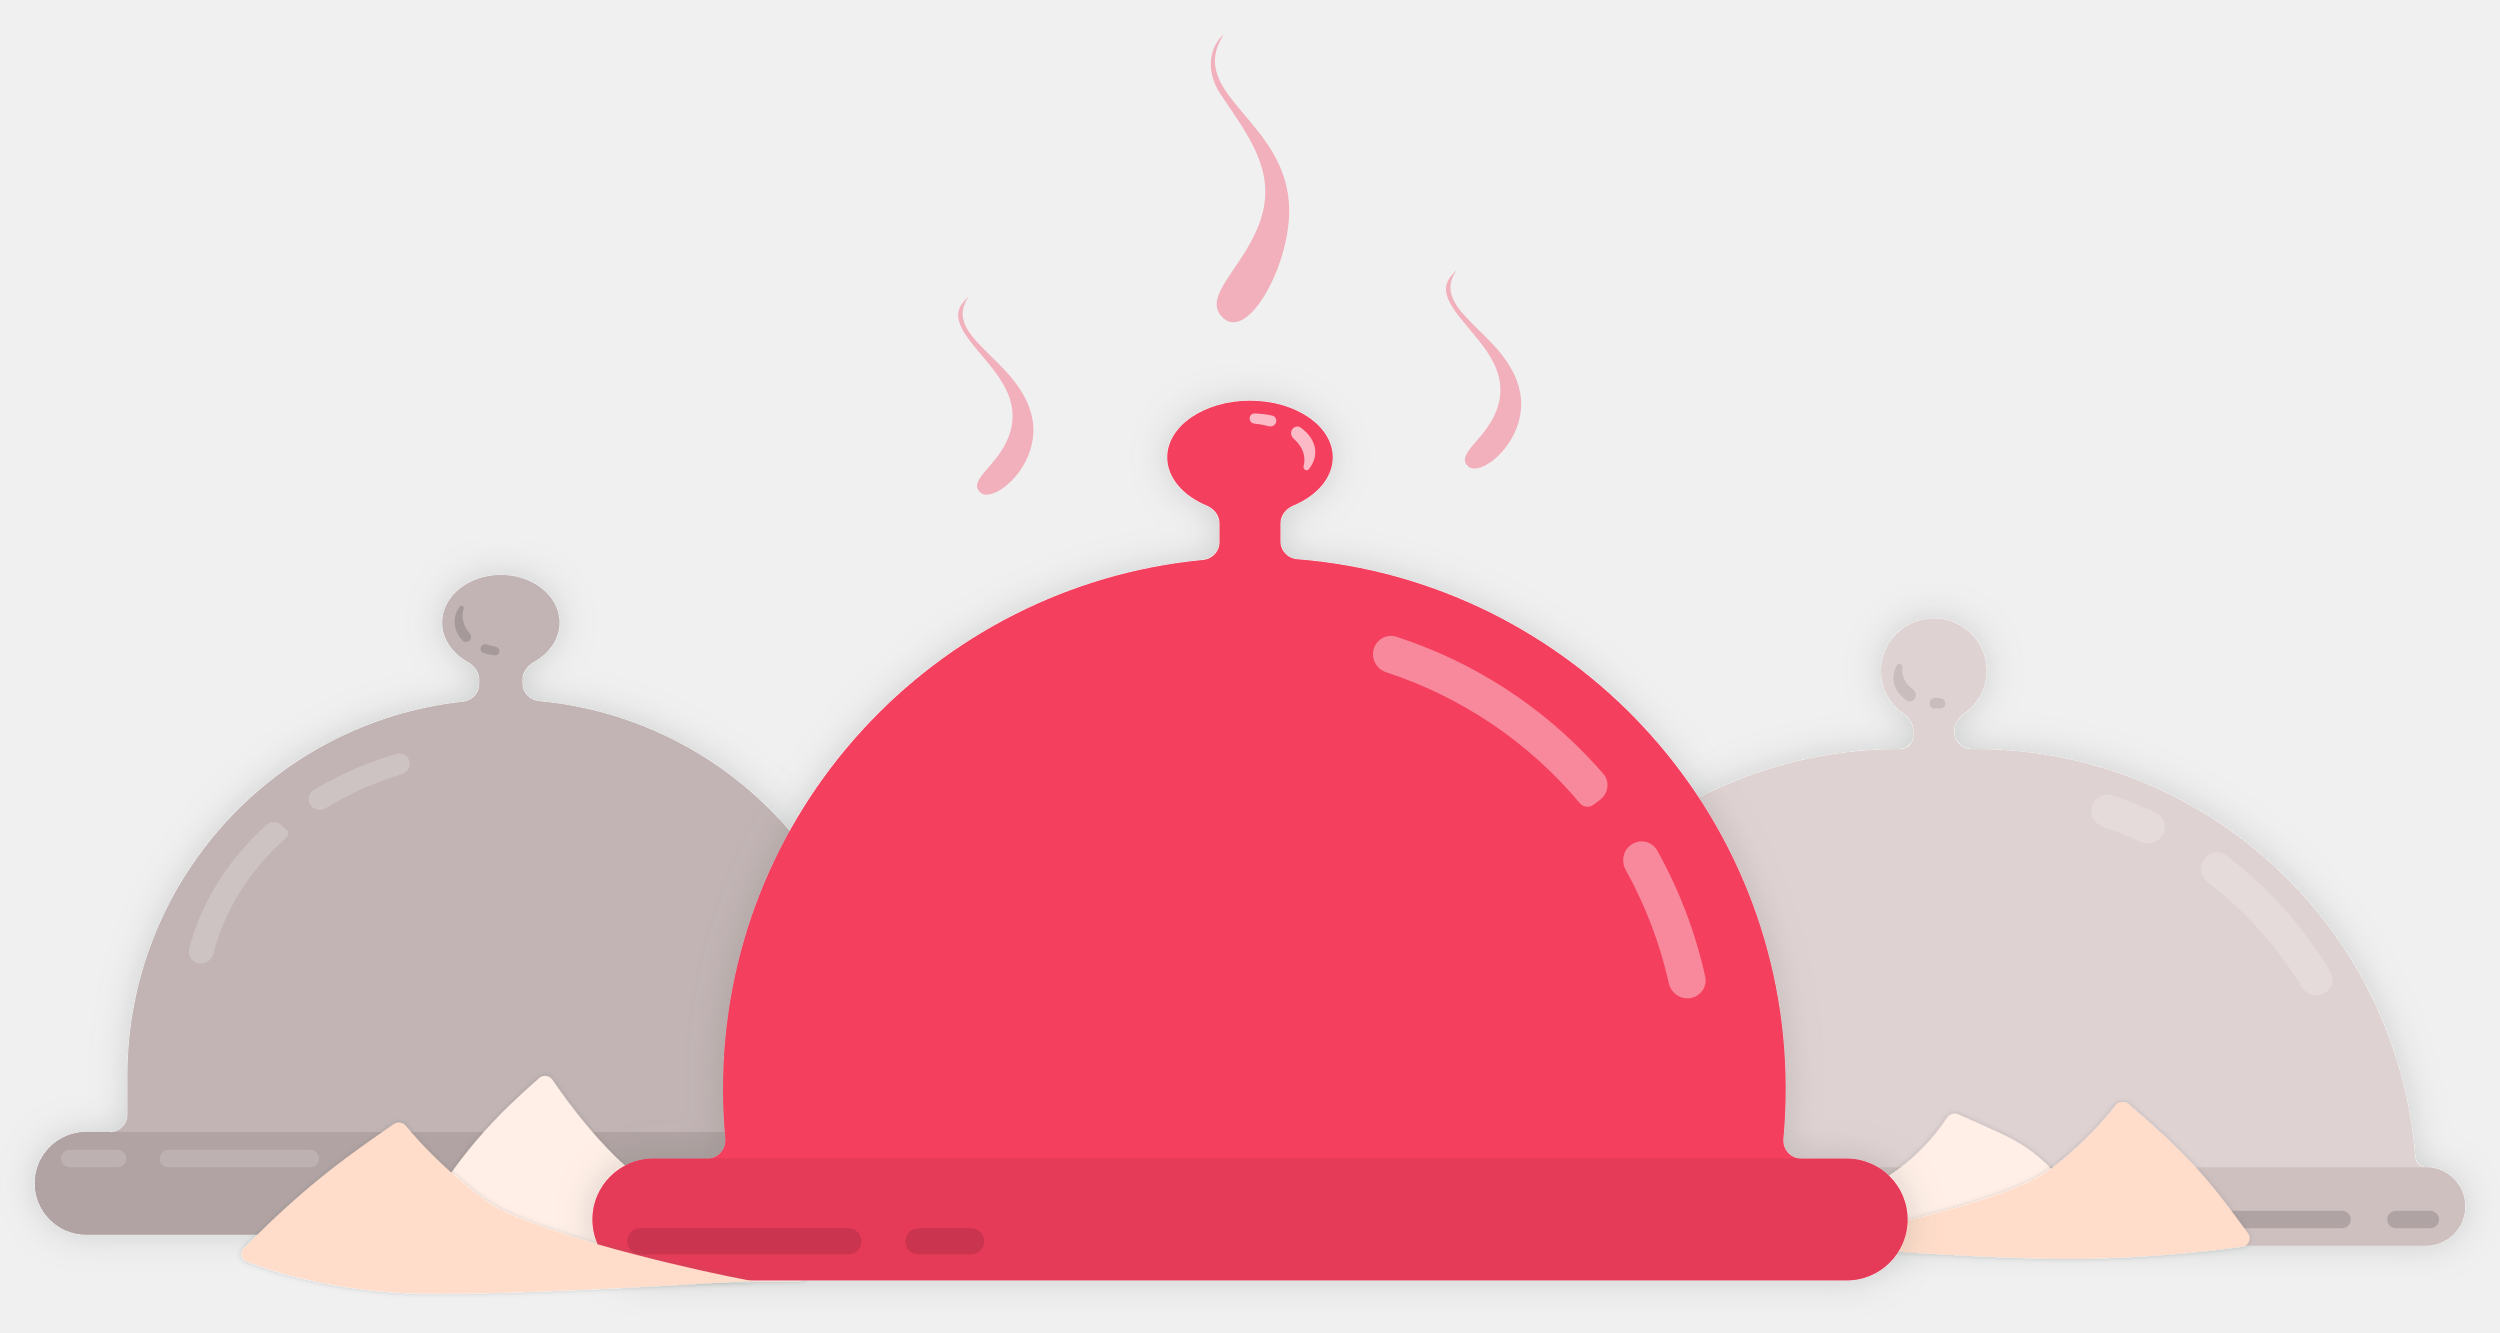
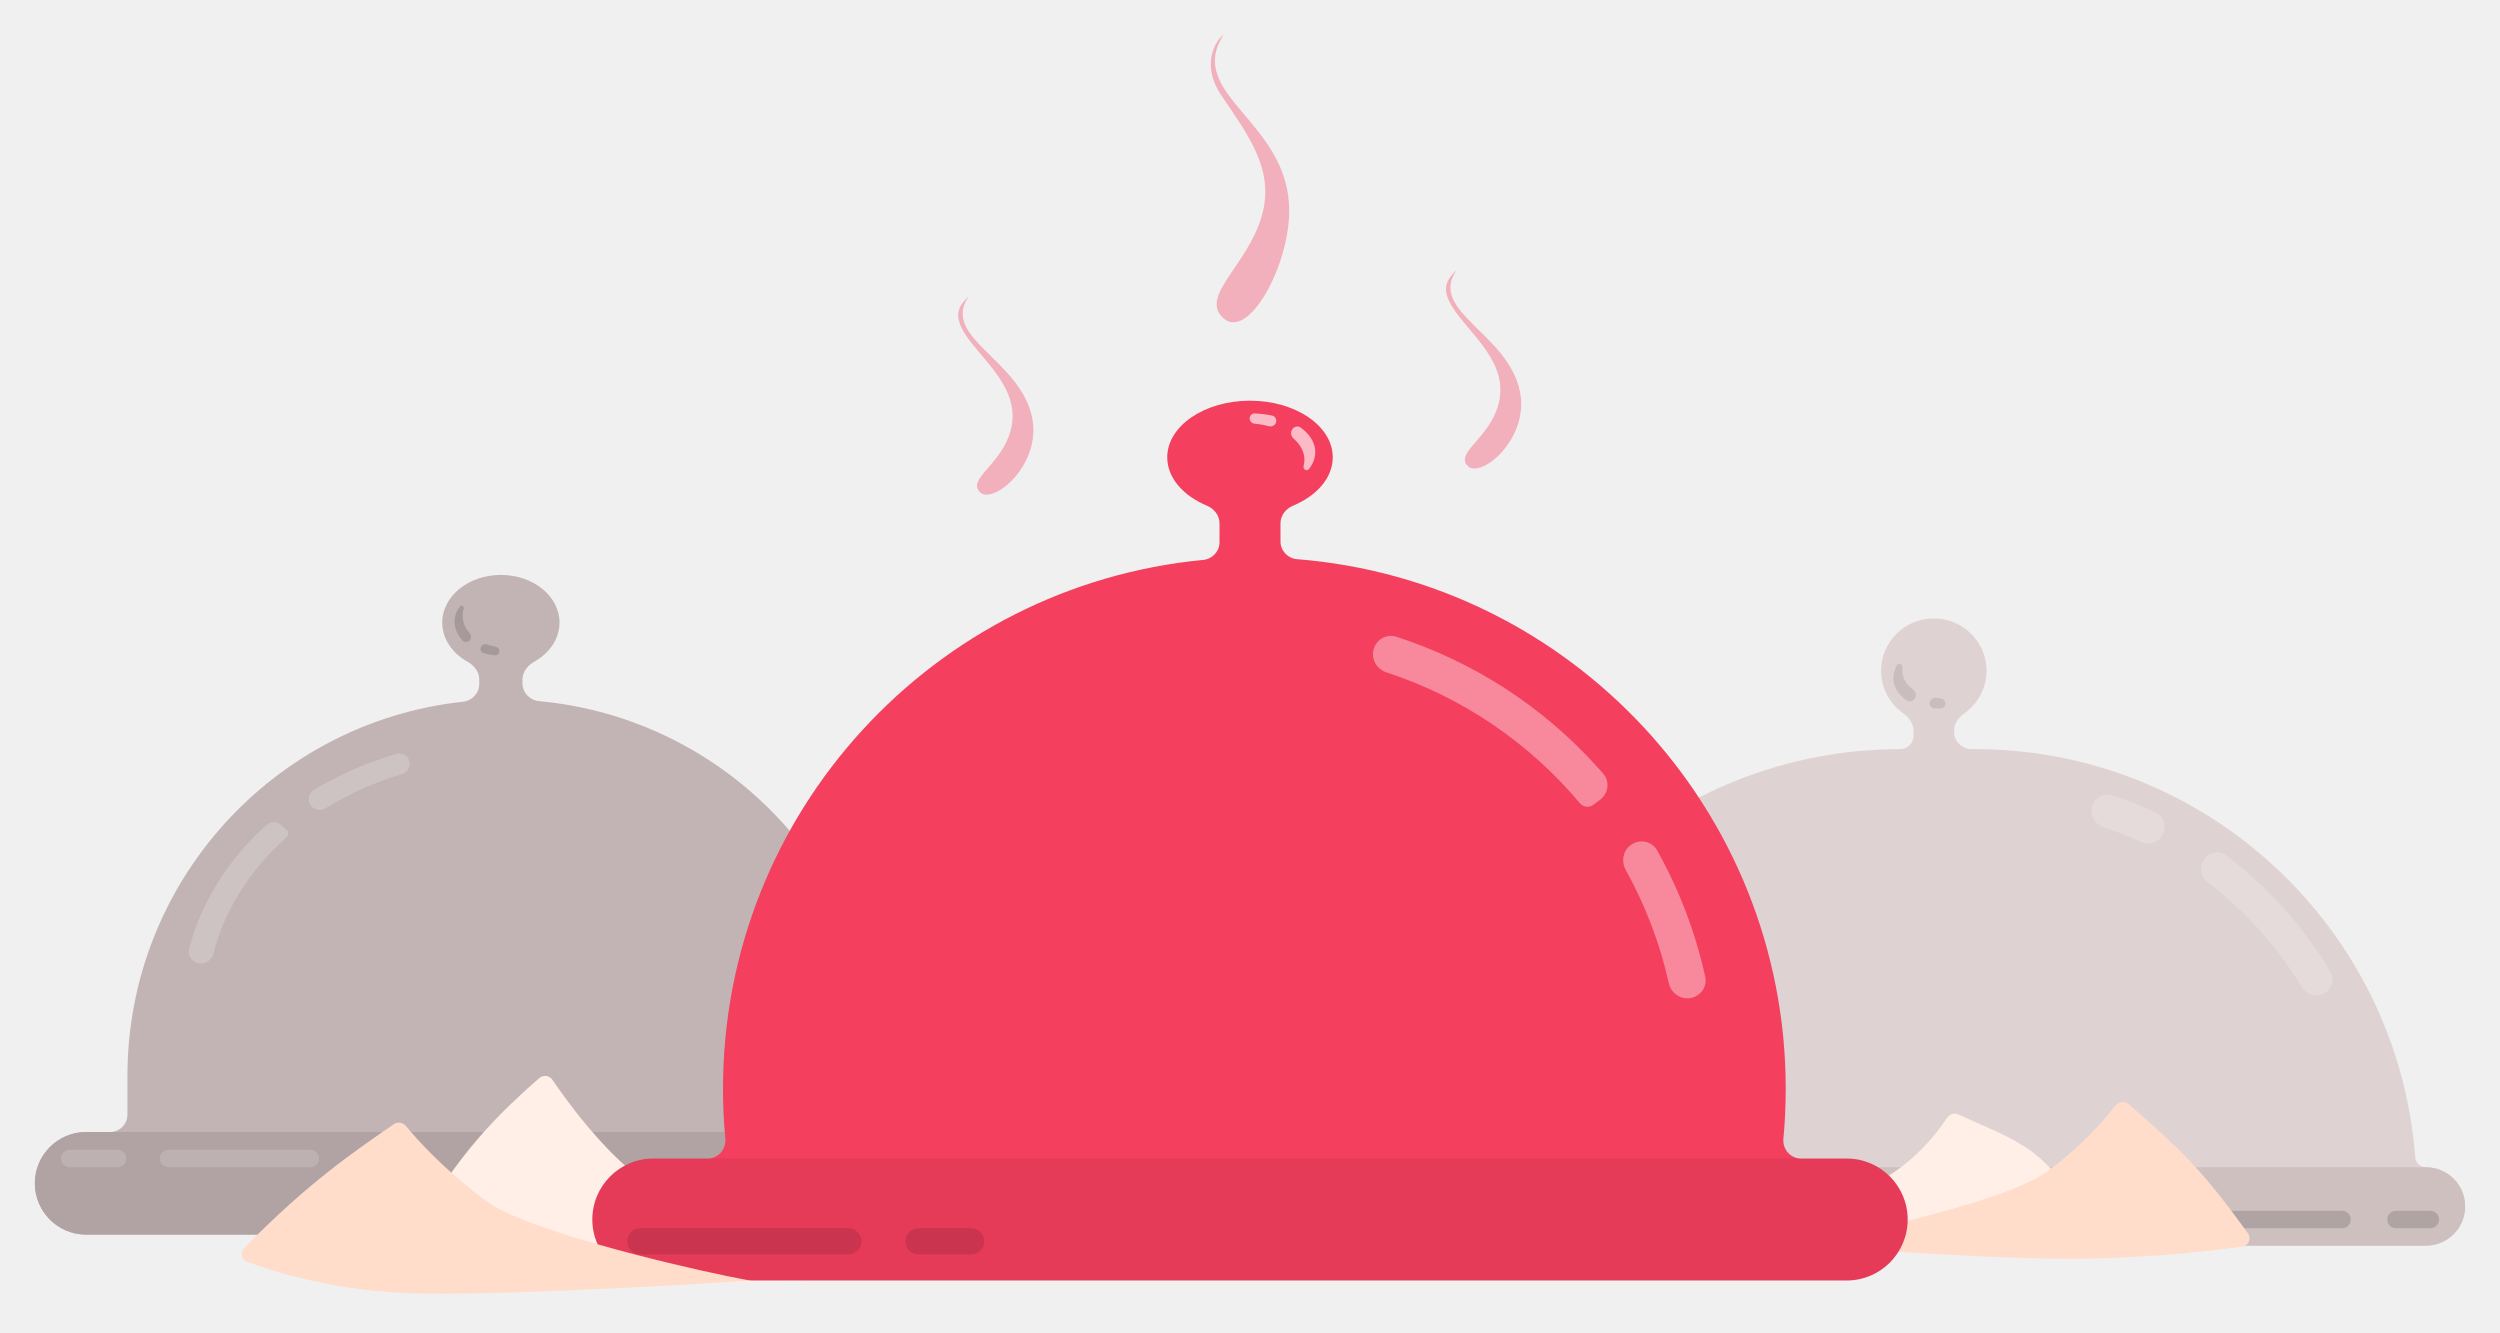
<svg xmlns="http://www.w3.org/2000/svg" width="287" height="153" viewBox="0 0 287 153" fill="none">
-   <g filter="url(#filter0_d_1910_19799)">
-     <path d="M59.98 78.013C59.98 77.145 60.557 76.401 61.314 75.977C63.077 74.991 64.232 73.34 64.232 71.47C64.232 68.449 61.218 66 57.5 66C53.782 66 50.768 68.449 50.768 71.47C50.768 73.34 51.923 74.991 53.685 75.977C54.443 76.401 55.02 77.145 55.02 78.013V78.522C55.02 79.577 54.199 80.445 53.151 80.558C31.491 82.902 14.629 101.247 14.629 123.531V127.954C14.629 129.059 13.733 129.954 12.629 129.954H9.891C6.637 129.954 4 132.591 4 135.845C4 139.098 6.637 141.735 9.89 141.735H105.109C108.363 141.735 111 139.098 111 135.845C111 132.591 108.363 129.954 105.109 129.954H103.079C101.975 129.954 101.079 129.059 101.079 127.954V123.531C101.079 101.016 83.866 82.522 61.882 80.491C60.819 80.392 59.98 79.518 59.98 78.451V78.013Z" fill="#C2B4B4" />
-     <path d="M4 135.845C4 132.591 6.637 129.954 9.891 129.954H105.109C108.363 129.954 111 132.591 111 135.845C111 139.098 108.363 141.735 105.109 141.735H9.89C6.637 141.735 4 139.098 4 135.845Z" fill="#B1A3A3" />
-     <path d="M14.507 133C14.507 132.448 14.059 132 13.507 132H8C7.448 132 7 132.448 7 133C7 133.552 7.448 134 8 134H13.507C14.059 134 14.507 133.552 14.507 133Z" fill="white" fill-opacity="0.15" />
-     <path d="M18.331 133C18.331 133.552 18.778 134 19.331 134H35.636C36.188 134 36.636 133.552 36.636 133C36.636 132.448 36.188 132 35.636 132H19.331C18.778 132 18.331 132.448 18.331 133Z" fill="white" fill-opacity="0.15" />
-     <path d="M52.798 69.622C52.866 69.531 52.988 69.504 53.092 69.549C53.219 69.605 53.276 69.752 53.234 69.885C53.167 70.095 53.127 70.31 53.113 70.528C53.074 71.156 53.263 71.785 53.66 72.351C53.73 72.451 53.806 72.549 53.888 72.644C54.055 72.835 54.119 73.102 54.026 73.338C53.877 73.714 53.408 73.848 53.129 73.555C53.024 73.445 52.927 73.332 52.838 73.214C52.396 72.63 52.17 71.978 52.184 71.322C52.196 70.724 52.407 70.141 52.798 69.622Z" fill="black" fill-opacity="0.15" />
-     <path d="M55.202 74.293C55.095 74.564 55.227 74.874 55.506 74.96C55.925 75.09 56.365 75.181 56.815 75.232C57.087 75.263 57.32 75.05 57.333 74.776C57.346 74.514 57.153 74.289 56.894 74.241C56.563 74.18 56.241 74.094 55.932 73.984C55.644 73.88 55.315 74.009 55.202 74.293Z" fill="black" fill-opacity="0.15" />
-     <path d="M22.914 110.592C22.09 110.497 21.517 109.719 21.724 108.915C23.001 103.945 25.793 99.293 29.845 95.407C30.095 95.167 30.35 94.931 30.608 94.698C31.078 94.275 31.787 94.281 32.266 94.693L32.899 95.238C33.166 95.468 33.164 95.88 32.901 96.114C28.658 99.874 25.767 104.498 24.514 109.454C24.331 110.177 23.654 110.677 22.914 110.592Z" fill="white" fill-opacity="0.2" />
-     <path d="M35.871 92.671C36.298 93.038 36.915 93.076 37.394 92.779C40.068 91.124 43.019 89.805 46.148 88.866C46.823 88.663 47.203 87.938 46.962 87.275C46.75 86.694 46.129 86.368 45.534 86.541C42.125 87.535 38.917 88.939 36.013 90.698C35.3 91.129 35.239 92.126 35.871 92.671Z" fill="white" fill-opacity="0.2" />
-   </g>
-   <g filter="url(#filter1_d_1910_19799)">
-     <path d="M91.68 147.098C92.754 147.079 93.047 145.586 92.068 145.145C86.763 142.757 77.859 138.553 73.788 135.5C69.06 131.954 64.952 126.233 63.424 123.968C63.082 123.461 62.37 123.36 61.909 123.763C55.472 129.4 51.897 133.674 46.866 142.48C46.561 143.014 46.809 143.688 47.393 143.874C49.962 144.695 56.808 146.61 65.788 147C73.757 147.346 85.326 147.213 91.68 147.098Z" fill="#FFEFE7" />
-   </g>
-   <g filter="url(#filter2_d_1910_19799)">
-     <path d="M224.328 83.878C224.328 83.068 224.836 82.363 225.498 81.897C227.044 80.81 228.053 79.022 228.053 77C228.053 73.686 225.343 71 222 71C218.657 71 215.947 73.686 215.947 77C215.947 79.022 216.956 80.81 218.502 81.897C219.164 82.363 219.672 83.068 219.672 83.878V84.484C219.672 85.321 218.993 86 218.156 86C191.696 86 169.967 106.255 167.629 132.106C167.533 133.165 166.66 134 165.596 134H165.5C163.015 134 161 136.015 161 138.5C161 140.985 163.015 143 165.5 143H278.5C280.985 143 283 140.985 283 138.5C283 136.015 280.985 134 278.5 134C277.849 134 277.314 133.488 277.265 132.839C275.275 106.639 253.386 86 226.677 86H226.328C225.224 86 224.328 85.105 224.328 84V83.878Z" fill="#DFD2D2" />
-     <path d="M161 138.5C161 136.015 163.015 134 165.5 134H278.5C280.985 134 283 136.015 283 138.5C283 140.985 280.985 143 278.5 143H165.5C163.015 143 161 140.985 161 138.5Z" fill="#CFC0C0" />
-     <path d="M269.868 140C269.868 139.448 269.42 139 268.868 139H249C248.448 139 248 139.448 248 140C248 140.552 248.448 141 249 141H268.868C269.42 141 269.868 140.552 269.868 140Z" fill="black" fill-opacity="0.15" />
-     <path d="M274.058 140C274.058 140.552 274.506 141 275.058 141H279C279.552 141 280 140.552 280 140C280 139.448 279.552 139 279 139H275.058C274.506 139 274.058 139.448 274.058 140Z" fill="black" fill-opacity="0.15" />
-     <path d="M217.752 76.381C217.823 76.247 217.977 76.185 218.124 76.219C218.32 76.266 218.434 76.466 218.407 76.665C218.382 76.839 218.377 77.012 218.392 77.183C218.446 77.832 218.776 78.434 219.348 78.929C219.418 78.989 219.491 79.048 219.568 79.104C219.851 79.314 220.006 79.669 219.908 80.007C219.783 80.441 219.301 80.671 218.923 80.425C218.721 80.294 218.536 80.15 218.368 79.995C217.814 79.48 217.477 78.856 217.392 78.184C217.315 77.587 217.439 76.97 217.752 76.381Z" fill="black" fill-opacity="0.1" />
-     <path d="M221.538 80.57C221.431 80.938 221.677 81.316 222.06 81.329C222.309 81.338 222.561 81.335 222.813 81.319C223.128 81.3 223.351 81.017 223.32 80.703C223.291 80.409 223.046 80.185 222.751 80.162C222.59 80.149 222.431 80.132 222.274 80.111C221.949 80.067 221.629 80.255 221.538 80.57Z" fill="black" fill-opacity="0.1" />
-     <path d="M248.301 95.796C248.776 94.874 248.419 93.738 247.481 93.295C245.863 92.532 244.197 91.863 242.489 91.293C241.488 90.959 240.43 91.558 240.153 92.576C239.882 93.574 240.464 94.6 241.444 94.93C242.905 95.421 244.337 95.993 245.733 96.643C246.681 97.084 247.822 96.725 248.301 95.796Z" fill="white" fill-opacity="0.2" />
-     <path d="M252.89 98.87C252.457 99.71 252.714 100.736 253.466 101.307C254.332 101.965 255.175 102.658 255.994 103.385C259.233 106.264 262.016 109.617 264.261 113.323C264.801 114.214 265.952 114.539 266.854 114.017C267.727 113.512 268.04 112.401 267.522 111.535C264.396 106.311 260.338 101.803 255.608 98.22C254.702 97.533 253.411 97.86 252.89 98.87Z" fill="white" fill-opacity="0.2" />
-   </g>
-   <g filter="url(#filter3_d_1910_19799)">
-     <path d="M200.625 143.048C199.551 143.03 199.315 141.659 200.331 141.309C209.67 138.09 217.638 137.121 223.535 128.317C223.815 127.898 224.361 127.734 224.819 127.943C231.448 130.967 234.506 131.581 238.845 138.899C239.159 139.428 238.915 140.102 238.33 140.286C235.996 141.021 230.137 142.621 222.5 142.953C215.828 143.242 206.248 143.145 200.625 143.048Z" fill="#FFEFE7" />
-   </g>
-   <g filter="url(#filter4_d_1910_19799)">
-     <path d="M213.937 143.438C212.775 143.357 212.662 141.619 213.8 141.365C220.997 139.761 231.422 137.104 235 134.5C239.076 131.534 241.686 128.436 242.831 126.931C243.198 126.449 243.912 126.357 244.369 126.755C250.781 132.335 252.989 134.576 258.056 141.569C258.492 142.17 258.144 143.013 257.41 143.115C254.371 143.537 247.294 144.387 239 144.5C232.095 144.594 221.186 143.942 213.937 143.438Z" fill="#FFDDCA" />
-   </g>
-   <g filter="url(#filter5_d_1910_19799)">
-     <path d="M147 60.074C147 59.172 147.614 58.399 148.447 58.05C151.178 56.908 153 54.85 153 52.5C153 48.91 148.747 46 143.5 46C138.253 46 134 48.91 134 52.5C134 54.85 135.822 56.908 138.553 58.05C139.386 58.399 140 59.172 140 60.074V62.254C140 63.309 139.178 64.179 138.128 64.279C107.193 67.234 83 93.291 83 125C83 126.934 83.09 128.847 83.266 130.735C83.378 131.938 82.448 133 81.241 133H75C71.134 133 68 136.134 68 140C68 143.866 71.134 147 75 147H212C215.866 147 219 143.866 219 140C219 136.134 215.866 133 212 133H206.759C205.551 133 204.622 131.938 204.734 130.735C204.91 128.847 205 126.934 205 125C205 92.962 180.301 66.692 148.905 64.194C147.842 64.11 147 63.234 147 62.167V60.074Z" fill="#F43F5E" />
-     <rect x="68" y="133" width="151" height="14" rx="7" fill="black" fill-opacity="0.06" />
-     <path d="M98.903 142.5C98.903 141.672 98.232 141 97.403 141H73.5C72.672 141 72 141.672 72 142.5C72 143.328 72.672 144 73.5 144H97.403C98.232 144 98.903 143.328 98.903 142.5Z" fill="black" fill-opacity="0.12" />
-     <path d="M103.935 142.5C103.935 143.328 104.607 144 105.435 144H111.5C112.328 144 113 143.328 113 142.5C113 141.672 112.328 141 111.5 141H105.435C104.607 141 103.935 141.672 103.935 142.5Z" fill="black" fill-opacity="0.12" />
-     <path d="M146.473 48.537C146.612 48.183 146.415 47.784 146.043 47.706C145.398 47.571 144.724 47.489 144.039 47.463C143.714 47.451 143.454 47.718 143.457 48.042C143.46 48.354 143.707 48.608 144.017 48.638C144.583 48.692 145.135 48.791 145.661 48.931C145.993 49.019 146.347 48.857 146.473 48.537Z" fill="white" fill-opacity="0.64" />
-     <path d="M148.269 49.434C148.139 49.766 148.258 50.138 148.525 50.374C148.633 50.469 148.735 50.568 148.83 50.669C149.435 51.314 149.751 52.047 149.748 52.795C149.747 53.028 149.714 53.259 149.652 53.487C149.598 53.686 149.697 53.904 149.894 53.966C150.025 54.007 150.17 53.968 150.257 53.86C150.771 53.214 151.024 52.504 150.993 51.79C150.959 51.011 150.588 50.252 149.917 49.589C149.739 49.414 149.542 49.246 149.328 49.089C148.954 48.813 148.439 49.002 148.269 49.434Z" fill="white" fill-opacity="0.64" />
-     <path d="M157.695 74.529C158.01 73.401 159.181 72.738 160.296 73.098C169.087 75.939 176.996 81.033 183.225 87.888C183.503 88.194 183.777 88.503 184.047 88.814C184.833 89.72 184.653 91.093 183.692 91.81L182.906 92.397C182.427 92.753 181.753 92.666 181.37 92.209C175.489 85.193 167.781 80.006 159.153 77.185C158.04 76.822 157.38 75.656 157.695 74.529Z" fill="white" fill-opacity="0.38" />
-     <path d="M187.201 97.016C186.321 97.672 186.089 98.888 186.623 99.847C188.891 103.93 190.561 108.317 191.582 112.872C191.838 114.015 192.934 114.783 194.087 114.577C195.239 114.371 196.011 113.269 195.759 112.125C194.636 107.031 192.771 102.148 190.239 97.627C189.629 96.538 188.201 96.269 187.201 97.016Z" fill="white" fill-opacity="0.38" />
-   </g>
-   <g filter="url(#filter6_d_1910_19799)">
-     <path d="M86.307 147.013C86.445 147.004 86.569 147.055 86.431 147.043C86.169 147.019 85.431 146.899 83.5 146.5C76.339 145.022 60.28 141.118 56 138C51.052 134.395 47.857 130.794 46.602 129.264C46.258 128.844 45.646 128.748 45.2 129.058C40.607 132.248 35.494 135.67 28.012 143.278C27.529 143.769 27.681 144.576 28.322 144.822C31.195 145.925 38.635 148.366 48.5 148.5C60.615 148.665 83.949 147.167 86.307 147.013Z" fill="#FFDDCA" />
-   </g>
+   <path d="M59.98 78.013C59.98 77.145 60.557 76.401 61.314 75.977C63.077 74.991 64.232 73.34 64.232 71.47C64.232 68.449 61.218 66 57.5 66C53.782 66 50.768 68.449 50.768 71.47C50.768 73.34 51.923 74.991 53.685 75.977C54.443 76.401 55.02 77.145 55.02 78.013V78.522C55.02 79.577 54.199 80.445 53.151 80.558C31.491 82.902 14.629 101.247 14.629 123.531V127.954C14.629 129.059 13.733 129.954 12.629 129.954H9.891C6.637 129.954 4 132.591 4 135.845C4 139.098 6.637 141.735 9.89 141.735H105.109C108.363 141.735 111 139.098 111 135.845C111 132.591 108.363 129.954 105.109 129.954H103.079C101.975 129.954 101.079 129.059 101.079 127.954V123.531C101.079 101.016 83.866 82.522 61.882 80.491C60.819 80.392 59.98 79.518 59.98 78.451V78.013Z" fill="#C2B4B4" />
+   <path d="M4 135.845C4 132.591 6.637 129.954 9.891 129.954H105.109C108.363 129.954 111 132.591 111 135.845C111 139.098 108.363 141.735 105.109 141.735H9.89C6.637 141.735 4 139.098 4 135.845Z" fill="#B1A3A3" />
+   <path d="M14.507 133C14.507 132.448 14.059 132 13.507 132H8C7.448 132 7 132.448 7 133C7 133.552 7.448 134 8 134H13.507C14.059 134 14.507 133.552 14.507 133Z" fill="white" fill-opacity="0.15" />
+   <path d="M18.331 133C18.331 133.552 18.778 134 19.331 134H35.636C36.188 134 36.636 133.552 36.636 133C36.636 132.448 36.188 132 35.636 132H19.331C18.778 132 18.331 132.448 18.331 133Z" fill="white" fill-opacity="0.15" />
+   <path d="M52.798 69.622C52.866 69.531 52.988 69.504 53.092 69.549C53.219 69.605 53.276 69.752 53.234 69.885C53.167 70.095 53.127 70.31 53.113 70.528C53.074 71.156 53.263 71.785 53.66 72.351C53.73 72.451 53.806 72.549 53.888 72.644C54.055 72.835 54.119 73.102 54.026 73.338C53.877 73.714 53.408 73.848 53.129 73.555C53.024 73.445 52.927 73.332 52.838 73.214C52.396 72.63 52.17 71.978 52.184 71.322C52.196 70.724 52.407 70.141 52.798 69.622Z" fill="black" fill-opacity="0.15" />
+   <path d="M55.202 74.293C55.095 74.564 55.227 74.874 55.506 74.96C55.925 75.09 56.365 75.181 56.815 75.232C57.087 75.263 57.32 75.05 57.333 74.776C57.346 74.514 57.153 74.289 56.894 74.241C56.563 74.18 56.241 74.094 55.932 73.984C55.644 73.88 55.315 74.009 55.202 74.293Z" fill="black" fill-opacity="0.15" />
+   <path d="M22.914 110.592C22.09 110.497 21.517 109.719 21.724 108.915C23.001 103.945 25.793 99.293 29.845 95.407C30.095 95.167 30.35 94.931 30.608 94.698C31.078 94.275 31.787 94.281 32.266 94.693L32.899 95.238C33.166 95.468 33.164 95.88 32.901 96.114C28.658 99.874 25.767 104.498 24.514 109.454C24.331 110.177 23.654 110.677 22.914 110.592Z" fill="white" fill-opacity="0.2" />
+   <path d="M35.871 92.671C36.298 93.038 36.915 93.076 37.394 92.779C40.068 91.124 43.019 89.805 46.148 88.866C46.823 88.663 47.203 87.938 46.962 87.275C46.75 86.694 46.129 86.368 45.534 86.541C42.125 87.535 38.917 88.939 36.013 90.698C35.3 91.129 35.239 92.126 35.871 92.671Z" fill="white" fill-opacity="0.2" />
+   <path d="M91.68 147.098C92.754 147.079 93.047 145.586 92.068 145.145C86.763 142.757 77.859 138.553 73.788 135.5C69.06 131.954 64.952 126.233 63.424 123.968C63.082 123.461 62.37 123.36 61.909 123.763C55.472 129.4 51.897 133.674 46.866 142.48C46.561 143.014 46.809 143.688 47.393 143.874C49.962 144.695 56.808 146.61 65.788 147C73.757 147.346 85.326 147.213 91.68 147.098Z" fill="#FFEFE7" />
+   <path d="M224.328 83.878C224.328 83.068 224.836 82.363 225.498 81.897C227.044 80.81 228.053 79.022 228.053 77C228.053 73.686 225.343 71 222 71C218.657 71 215.947 73.686 215.947 77C215.947 79.022 216.956 80.81 218.502 81.897C219.164 82.363 219.672 83.068 219.672 83.878V84.484C219.672 85.321 218.993 86 218.156 86C191.696 86 169.967 106.255 167.629 132.106C167.533 133.165 166.66 134 165.596 134H165.5C163.015 134 161 136.015 161 138.5C161 140.985 163.015 143 165.5 143H278.5C280.985 143 283 140.985 283 138.5C283 136.015 280.985 134 278.5 134C277.849 134 277.314 133.488 277.265 132.839C275.275 106.639 253.386 86 226.677 86H226.328C225.224 86 224.328 85.105 224.328 84V83.878Z" fill="#DFD2D2" />
+   <path d="M161 138.5C161 136.015 163.015 134 165.5 134H278.5C280.985 134 283 136.015 283 138.5C283 140.985 280.985 143 278.5 143H165.5C163.015 143 161 140.985 161 138.5Z" fill="#CFC0C0" />
+   <path d="M269.868 140C269.868 139.448 269.42 139 268.868 139H249C248.448 139 248 139.448 248 140C248 140.552 248.448 141 249 141H268.868C269.42 141 269.868 140.552 269.868 140Z" fill="black" fill-opacity="0.15" />
+   <path d="M274.058 140C274.058 140.552 274.506 141 275.058 141H279C279.552 141 280 140.552 280 140C280 139.448 279.552 139 279 139H275.058C274.506 139 274.058 139.448 274.058 140Z" fill="black" fill-opacity="0.15" />
+   <path d="M217.752 76.381C217.823 76.247 217.977 76.185 218.124 76.219C218.32 76.266 218.434 76.466 218.407 76.665C218.382 76.839 218.377 77.012 218.392 77.183C218.446 77.832 218.776 78.434 219.348 78.929C219.418 78.989 219.491 79.048 219.568 79.104C219.851 79.314 220.006 79.669 219.908 80.007C219.783 80.441 219.301 80.671 218.923 80.425C218.721 80.294 218.536 80.15 218.368 79.995C217.814 79.48 217.477 78.856 217.392 78.184C217.315 77.587 217.439 76.97 217.752 76.381Z" fill="black" fill-opacity="0.1" />
+   <path d="M221.538 80.57C221.431 80.938 221.677 81.316 222.06 81.329C222.309 81.338 222.561 81.335 222.813 81.319C223.128 81.3 223.351 81.017 223.32 80.703C223.291 80.409 223.046 80.185 222.751 80.162C222.59 80.149 222.431 80.132 222.274 80.111C221.949 80.067 221.629 80.255 221.538 80.57Z" fill="black" fill-opacity="0.1" />
+   <path d="M248.301 95.796C248.776 94.874 248.419 93.738 247.481 93.295C245.863 92.532 244.197 91.863 242.489 91.293C241.488 90.959 240.43 91.558 240.153 92.576C239.882 93.574 240.464 94.6 241.444 94.93C242.905 95.421 244.337 95.993 245.733 96.643C246.681 97.084 247.822 96.725 248.301 95.796Z" fill="white" fill-opacity="0.2" />
+   <path d="M252.89 98.87C252.457 99.71 252.714 100.736 253.466 101.307C254.332 101.965 255.175 102.658 255.994 103.385C259.233 106.264 262.016 109.617 264.261 113.323C264.801 114.214 265.952 114.539 266.854 114.017C267.727 113.512 268.04 112.401 267.522 111.535C264.396 106.311 260.338 101.803 255.608 98.22C254.702 97.533 253.411 97.86 252.89 98.87Z" fill="white" fill-opacity="0.2" />
+   <path d="M200.625 143.048C199.551 143.03 199.315 141.659 200.331 141.309C209.67 138.09 217.638 137.121 223.535 128.317C223.815 127.898 224.361 127.734 224.819 127.943C231.448 130.967 234.506 131.581 238.845 138.899C239.159 139.428 238.915 140.102 238.33 140.286C235.996 141.021 230.137 142.621 222.5 142.953C215.828 143.242 206.248 143.145 200.625 143.048Z" fill="#FFEFE7" />
+   <path d="M213.937 143.438C212.775 143.357 212.662 141.619 213.8 141.365C220.997 139.761 231.422 137.104 235 134.5C239.076 131.534 241.686 128.436 242.831 126.931C243.198 126.449 243.912 126.357 244.369 126.755C250.781 132.335 252.989 134.576 258.056 141.569C258.492 142.17 258.144 143.013 257.41 143.115C254.371 143.537 247.294 144.387 239 144.5C232.095 144.594 221.186 143.942 213.937 143.438Z" fill="#FFDDCA" />
+   <path d="M147 60.074C147 59.172 147.614 58.399 148.447 58.05C151.178 56.908 153 54.85 153 52.5C153 48.91 148.747 46 143.5 46C138.253 46 134 48.91 134 52.5C134 54.85 135.822 56.908 138.553 58.05C139.386 58.399 140 59.172 140 60.074V62.254C140 63.309 139.178 64.179 138.128 64.279C107.193 67.234 83 93.291 83 125C83 126.934 83.09 128.847 83.266 130.735C83.378 131.938 82.448 133 81.241 133H75C71.134 133 68 136.134 68 140C68 143.866 71.134 147 75 147H212C215.866 147 219 143.866 219 140C219 136.134 215.866 133 212 133H206.759C205.551 133 204.622 131.938 204.734 130.735C204.91 128.847 205 126.934 205 125C205 92.962 180.301 66.692 148.905 64.194C147.842 64.11 147 63.234 147 62.167V60.074Z" fill="#F43F5E" />
+   <rect x="68" y="133" width="151" height="14" rx="7" fill="black" fill-opacity="0.06" />
+   <path d="M98.903 142.5C98.903 141.672 98.232 141 97.403 141H73.5C72.672 141 72 141.672 72 142.5C72 143.328 72.672 144 73.5 144H97.403C98.232 144 98.903 143.328 98.903 142.5Z" fill="black" fill-opacity="0.12" />
+   <path d="M103.935 142.5C103.935 143.328 104.607 144 105.435 144H111.5C112.328 144 113 143.328 113 142.5C113 141.672 112.328 141 111.5 141H105.435C104.607 141 103.935 141.672 103.935 142.5Z" fill="black" fill-opacity="0.12" />
+   <path d="M146.473 48.537C146.612 48.183 146.415 47.784 146.043 47.706C145.398 47.571 144.724 47.489 144.039 47.463C143.714 47.451 143.454 47.718 143.457 48.042C143.46 48.354 143.707 48.608 144.017 48.638C144.583 48.692 145.135 48.791 145.661 48.931C145.993 49.019 146.347 48.857 146.473 48.537Z" fill="white" fill-opacity="0.64" />
+   <path d="M148.269 49.434C148.139 49.766 148.258 50.138 148.525 50.374C148.633 50.469 148.735 50.568 148.83 50.669C149.435 51.314 149.751 52.047 149.748 52.795C149.747 53.028 149.714 53.259 149.652 53.487C149.598 53.686 149.697 53.904 149.894 53.966C150.025 54.007 150.17 53.968 150.257 53.86C150.771 53.214 151.024 52.504 150.993 51.79C150.959 51.011 150.588 50.252 149.917 49.589C149.739 49.414 149.542 49.246 149.328 49.089C148.954 48.813 148.439 49.002 148.269 49.434Z" fill="white" fill-opacity="0.64" />
+   <path d="M157.695 74.529C158.01 73.401 159.181 72.738 160.296 73.098C169.087 75.939 176.996 81.033 183.225 87.888C183.503 88.194 183.777 88.503 184.047 88.814C184.833 89.72 184.653 91.093 183.692 91.81L182.906 92.397C182.427 92.753 181.753 92.666 181.37 92.209C175.489 85.193 167.781 80.006 159.153 77.185C158.04 76.822 157.38 75.656 157.695 74.529Z" fill="white" fill-opacity="0.38" />
+   <path d="M187.201 97.016C186.321 97.672 186.089 98.888 186.623 99.847C188.891 103.93 190.561 108.317 191.582 112.872C191.838 114.015 192.934 114.783 194.087 114.577C195.239 114.371 196.011 113.269 195.759 112.125C194.636 107.031 192.771 102.148 190.239 97.627C189.629 96.538 188.201 96.269 187.201 97.016Z" fill="white" fill-opacity="0.38" />
+   <path d="M86.307 147.013C86.445 147.004 86.569 147.055 86.431 147.043C86.169 147.019 85.431 146.899 83.5 146.5C76.339 145.022 60.28 141.118 56 138C51.052 134.395 47.857 130.794 46.602 129.264C46.258 128.844 45.646 128.748 45.2 129.058C40.607 132.248 35.494 135.67 28.012 143.278C27.529 143.769 27.681 144.576 28.322 144.822C31.195 145.925 38.635 148.366 48.5 148.5C60.615 148.665 83.949 147.167 86.307 147.013Z" fill="#FFDDCA" />
  <g opacity="0.36">
    <path d="M148 24.191C148 30.567 143.308 39.068 140.462 36.545C137.615 34.022 143.24 30.51 144.872 24.722C146.371 19.409 143.188 15.396 140.181 10.907C137.775 7.316 139.659 4.531 140.462 4C136.01 10.907 148 13.886 148 24.191Z" fill="#F43F5E" />
    <path d="M174.5 45C175.565 50.396 170 55 168.5 53.5C167 52 170.916 50.365 172 46.5C173.331 41.753 168.889 38.495 166.892 35.497C165.295 33.099 166.116 32.083 167.225 31C163.898 35.747 173.169 38.255 174.5 45Z" fill="#F43F5E" />
    <path d="M118.5 48C119.565 53.396 114 58 112.5 56.5C111 55 114.916 53.365 116 49.5C117.331 44.753 112.889 41.495 110.892 38.497C109.295 36.099 110.116 35.083 111.225 34C107.898 38.747 117.169 41.255 118.5 48Z" fill="#F43F5E" />
  </g>
-   <defs>
-     <filter id="filter0_d_1910_19799" x="0" y="62" width="115" height="83.735" filterUnits="userSpaceOnUse" color-interpolation-filters="sRGB">
-       <feFlood flood-opacity="0" result="BackgroundImageFix" />
-       <feColorMatrix in="SourceAlpha" type="matrix" values="0 0 0 0 0 0 0 0 0 0 0 0 0 0 0 0 0 0 127 0" result="hardAlpha" />
-       <feOffset />
-       <feGaussianBlur stdDeviation="2" />
-       <feComposite in2="hardAlpha" operator="out" />
-       <feColorMatrix type="matrix" values="0 0 0 0 0.392 0 0 0 0 0.439 0 0 0 0 0.404 0 0 0 0.25 0" />
-       <feBlend mode="normal" in2="BackgroundImageFix" result="effect1_dropShadow_1910_19799" />
-       <feBlend mode="normal" in="SourceGraphic" in2="effect1_dropShadow_1910_19799" result="shape" />
-     </filter>
-     <filter id="filter1_d_1910_19799" x="46.149" y="122.929" width="47.102" height="24.879" filterUnits="userSpaceOnUse" color-interpolation-filters="sRGB">
-       <feFlood flood-opacity="0" result="BackgroundImageFix" />
-       <feColorMatrix in="SourceAlpha" type="matrix" values="0 0 0 0 0 0 0 0 0 0 0 0 0 0 0 0 0 0 127 0" result="hardAlpha" />
-       <feOffset />
-       <feGaussianBlur stdDeviation="0.293" />
-       <feComposite in2="hardAlpha" operator="out" />
-       <feColorMatrix type="matrix" values="0 0 0 0 0.392 0 0 0 0 0.439 0 0 0 0 0.404 0 0 0 0.25 0" />
-       <feBlend mode="normal" in2="BackgroundImageFix" result="effect1_dropShadow_1910_19799" />
-       <feBlend mode="normal" in="SourceGraphic" in2="effect1_dropShadow_1910_19799" result="shape" />
-     </filter>
-     <filter id="filter2_d_1910_19799" x="157" y="67" width="130" height="80" filterUnits="userSpaceOnUse" color-interpolation-filters="sRGB">
-       <feFlood flood-opacity="0" result="BackgroundImageFix" />
-       <feColorMatrix in="SourceAlpha" type="matrix" values="0 0 0 0 0 0 0 0 0 0 0 0 0 0 0 0 0 0 127 0" result="hardAlpha" />
-       <feOffset />
-       <feGaussianBlur stdDeviation="2" />
-       <feComposite in2="hardAlpha" operator="out" />
-       <feColorMatrix type="matrix" values="0 0 0 0 0.392 0 0 0 0 0.439 0 0 0 0 0.404 0 0 0 0.25 0" />
-       <feBlend mode="normal" in2="BackgroundImageFix" result="effect1_dropShadow_1910_19799" />
-       <feBlend mode="normal" in="SourceGraphic" in2="effect1_dropShadow_1910_19799" result="shape" />
-     </filter>
-     <filter id="filter3_d_1910_19799" x="199.096" y="127.266" width="40.473" height="16.465" filterUnits="userSpaceOnUse" color-interpolation-filters="sRGB">
-       <feFlood flood-opacity="0" result="BackgroundImageFix" />
-       <feColorMatrix in="SourceAlpha" type="matrix" values="0 0 0 0 0 0 0 0 0 0 0 0 0 0 0 0 0 0 127 0" result="hardAlpha" />
-       <feOffset />
-       <feGaussianBlur stdDeviation="0.293" />
-       <feComposite in2="hardAlpha" operator="out" />
-       <feColorMatrix type="matrix" values="0 0 0 0 0.392 0 0 0 0 0.439 0 0 0 0 0.404 0 0 0 0.25 0" />
-       <feBlend mode="normal" in2="BackgroundImageFix" result="effect1_dropShadow_1910_19799" />
-       <feBlend mode="normal" in="SourceGraphic" in2="effect1_dropShadow_1910_19799" result="shape" />
-     </filter>
-     <filter id="filter4_d_1910_19799" x="212.417" y="125.919" width="46.416" height="19.176" filterUnits="userSpaceOnUse" color-interpolation-filters="sRGB">
-       <feFlood flood-opacity="0" result="BackgroundImageFix" />
-       <feColorMatrix in="SourceAlpha" type="matrix" values="0 0 0 0 0 0 0 0 0 0 0 0 0 0 0 0 0 0 127 0" result="hardAlpha" />
-       <feOffset />
-       <feGaussianBlur stdDeviation="0.293" />
-       <feComposite in2="hardAlpha" operator="out" />
-       <feColorMatrix type="matrix" values="0 0 0 0 0.392 0 0 0 0 0.439 0 0 0 0 0.404 0 0 0 0.25 0" />
-       <feBlend mode="normal" in2="BackgroundImageFix" result="effect1_dropShadow_1910_19799" />
-       <feBlend mode="normal" in="SourceGraphic" in2="effect1_dropShadow_1910_19799" result="shape" />
-     </filter>
-     <filter id="filter5_d_1910_19799" x="64" y="42" width="159" height="109" filterUnits="userSpaceOnUse" color-interpolation-filters="sRGB">
-       <feFlood flood-opacity="0" result="BackgroundImageFix" />
-       <feColorMatrix in="SourceAlpha" type="matrix" values="0 0 0 0 0 0 0 0 0 0 0 0 0 0 0 0 0 0 127 0" result="hardAlpha" />
-       <feOffset />
-       <feGaussianBlur stdDeviation="2" />
-       <feComposite in2="hardAlpha" operator="out" />
-       <feColorMatrix type="matrix" values="0 0 0 0 0.392 0 0 0 0 0.439 0 0 0 0 0.404 0 0 0 0.25 0" />
-       <feBlend mode="normal" in2="BackgroundImageFix" result="effect1_dropShadow_1910_19799" />
-       <feBlend mode="normal" in="SourceGraphic" in2="effect1_dropShadow_1910_19799" result="shape" />
-     </filter>
-     <filter id="filter6_d_1910_19799" x="27.142" y="128.29" width="59.935" height="20.809" filterUnits="userSpaceOnUse" color-interpolation-filters="sRGB">
-       <feFlood flood-opacity="0" result="BackgroundImageFix" />
-       <feColorMatrix in="SourceAlpha" type="matrix" values="0 0 0 0 0 0 0 0 0 0 0 0 0 0 0 0 0 0 127 0" result="hardAlpha" />
-       <feOffset />
-       <feGaussianBlur stdDeviation="0.293" />
-       <feComposite in2="hardAlpha" operator="out" />
-       <feColorMatrix type="matrix" values="0 0 0 0 0.392 0 0 0 0 0.439 0 0 0 0 0.404 0 0 0 0.25 0" />
-       <feBlend mode="normal" in2="BackgroundImageFix" result="effect1_dropShadow_1910_19799" />
-       <feBlend mode="normal" in="SourceGraphic" in2="effect1_dropShadow_1910_19799" result="shape" />
-     </filter>
-   </defs>
</svg>
